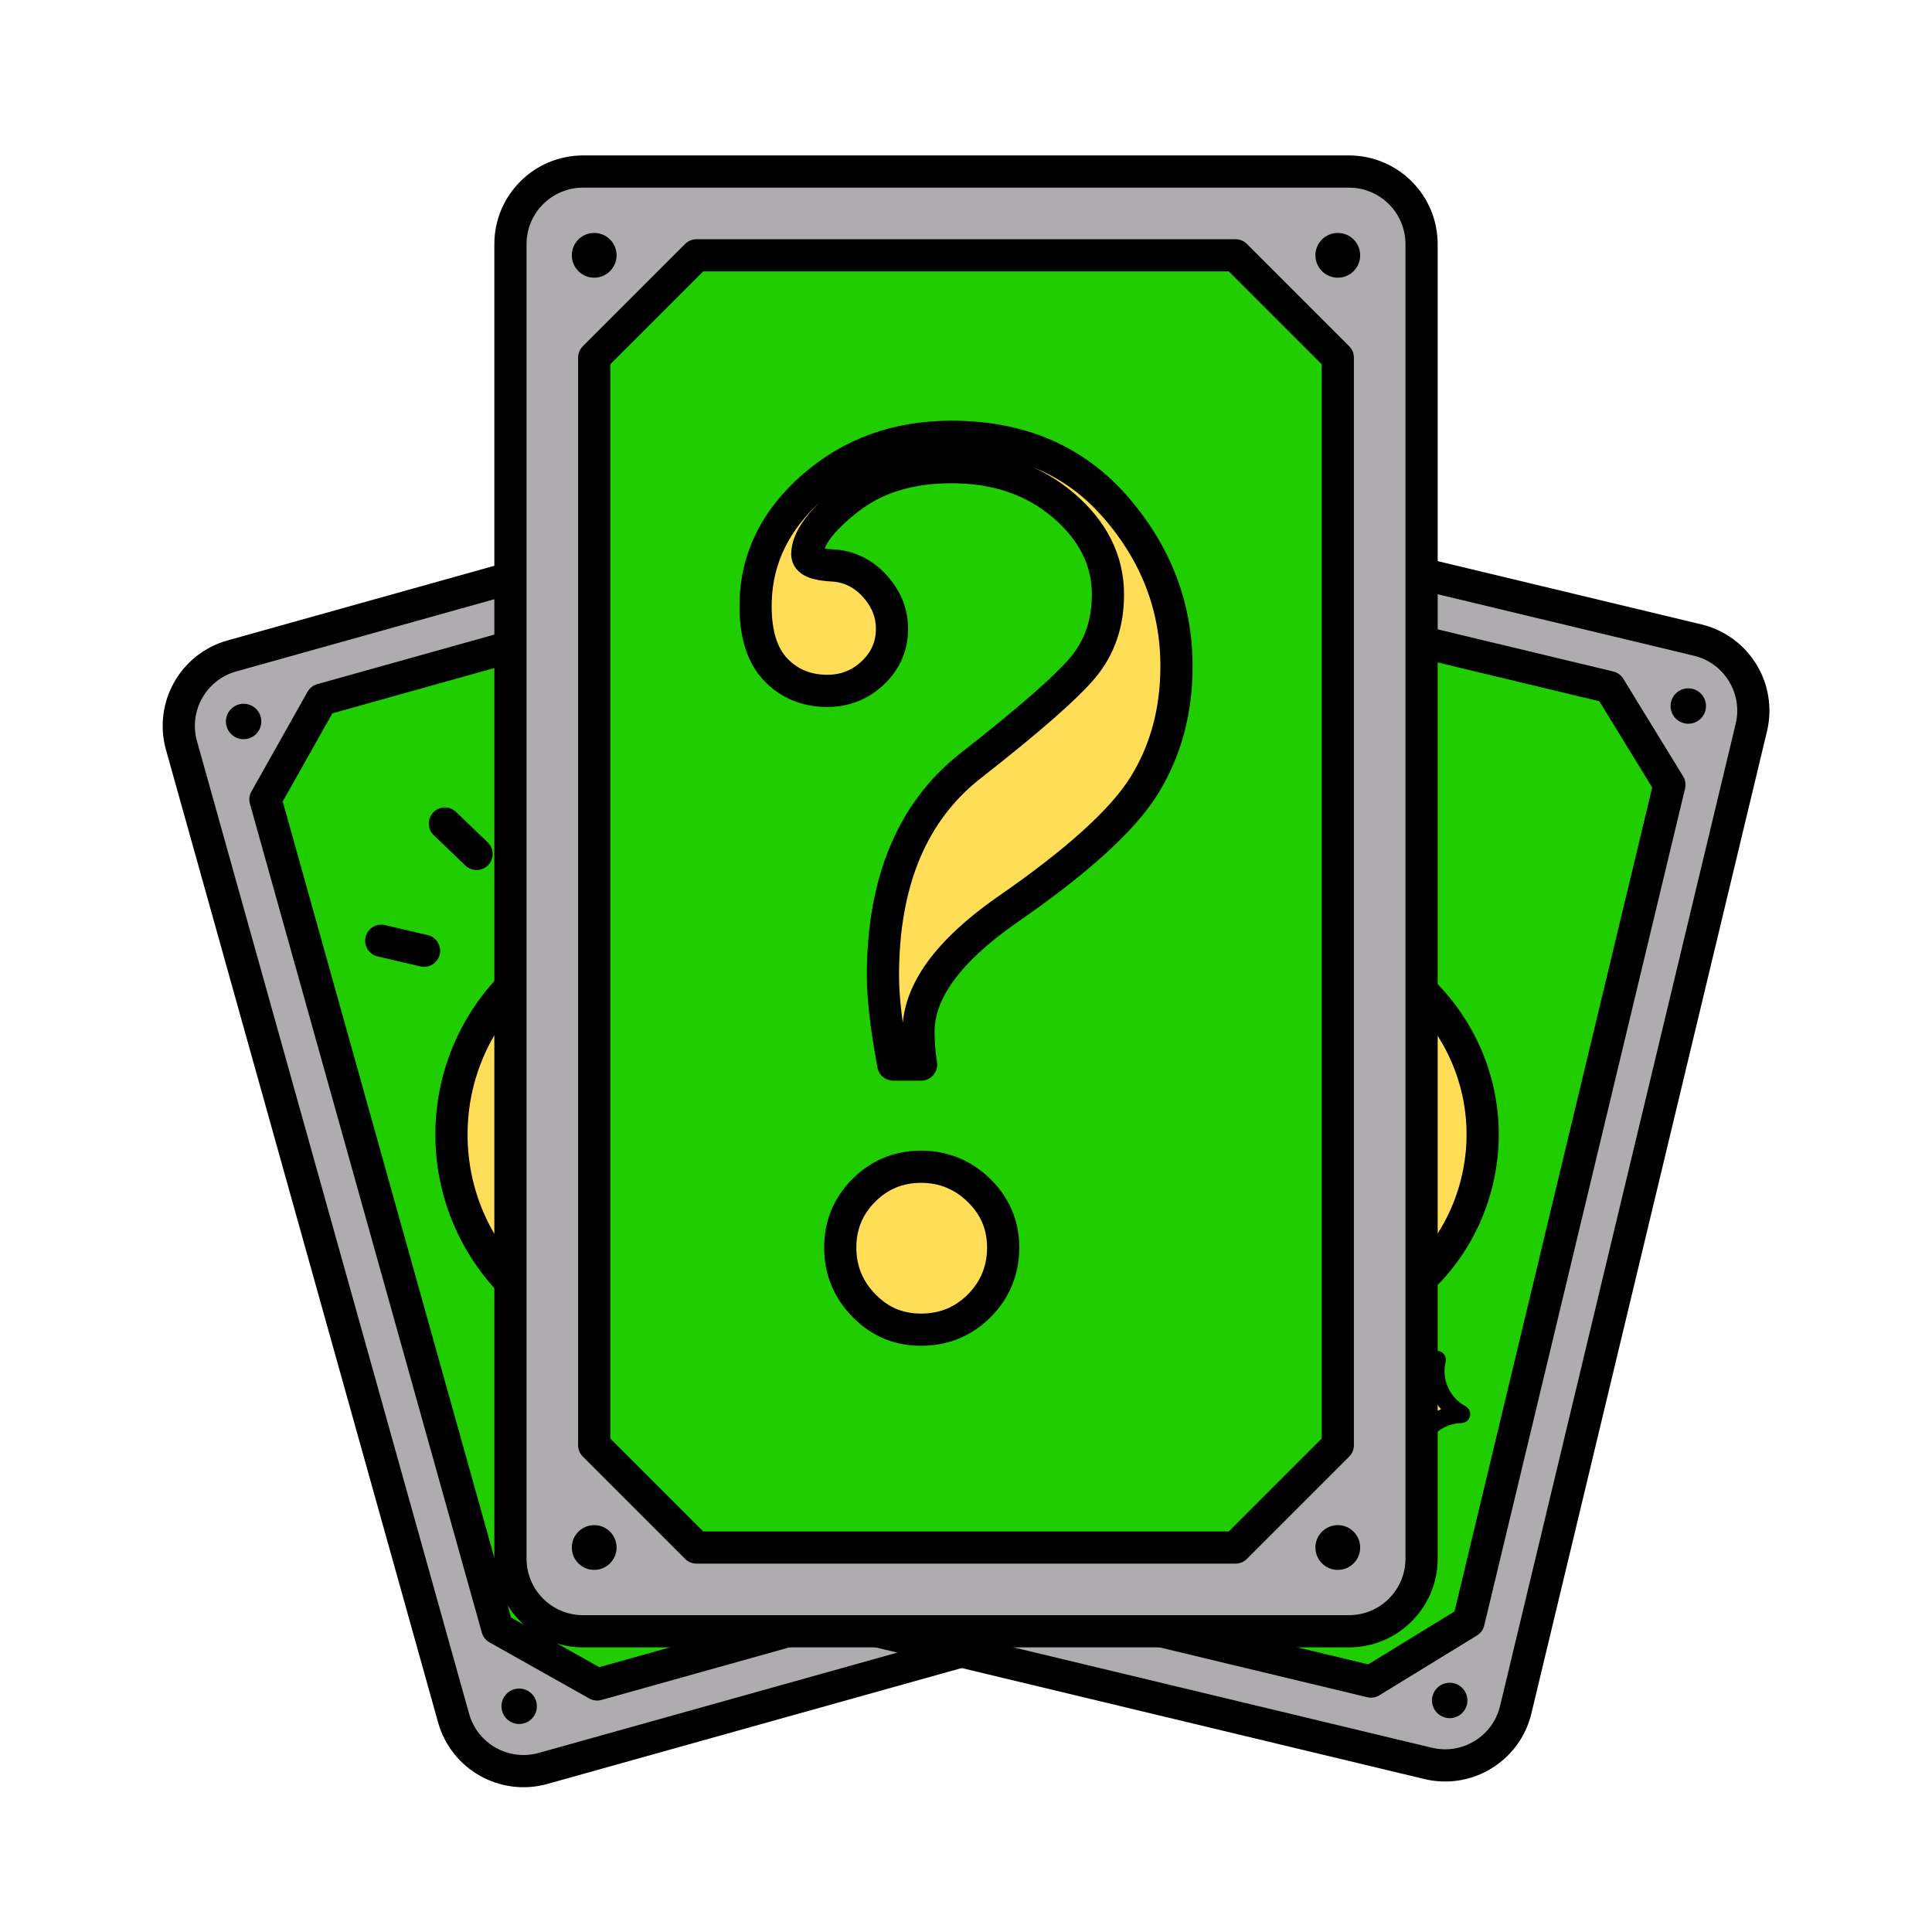
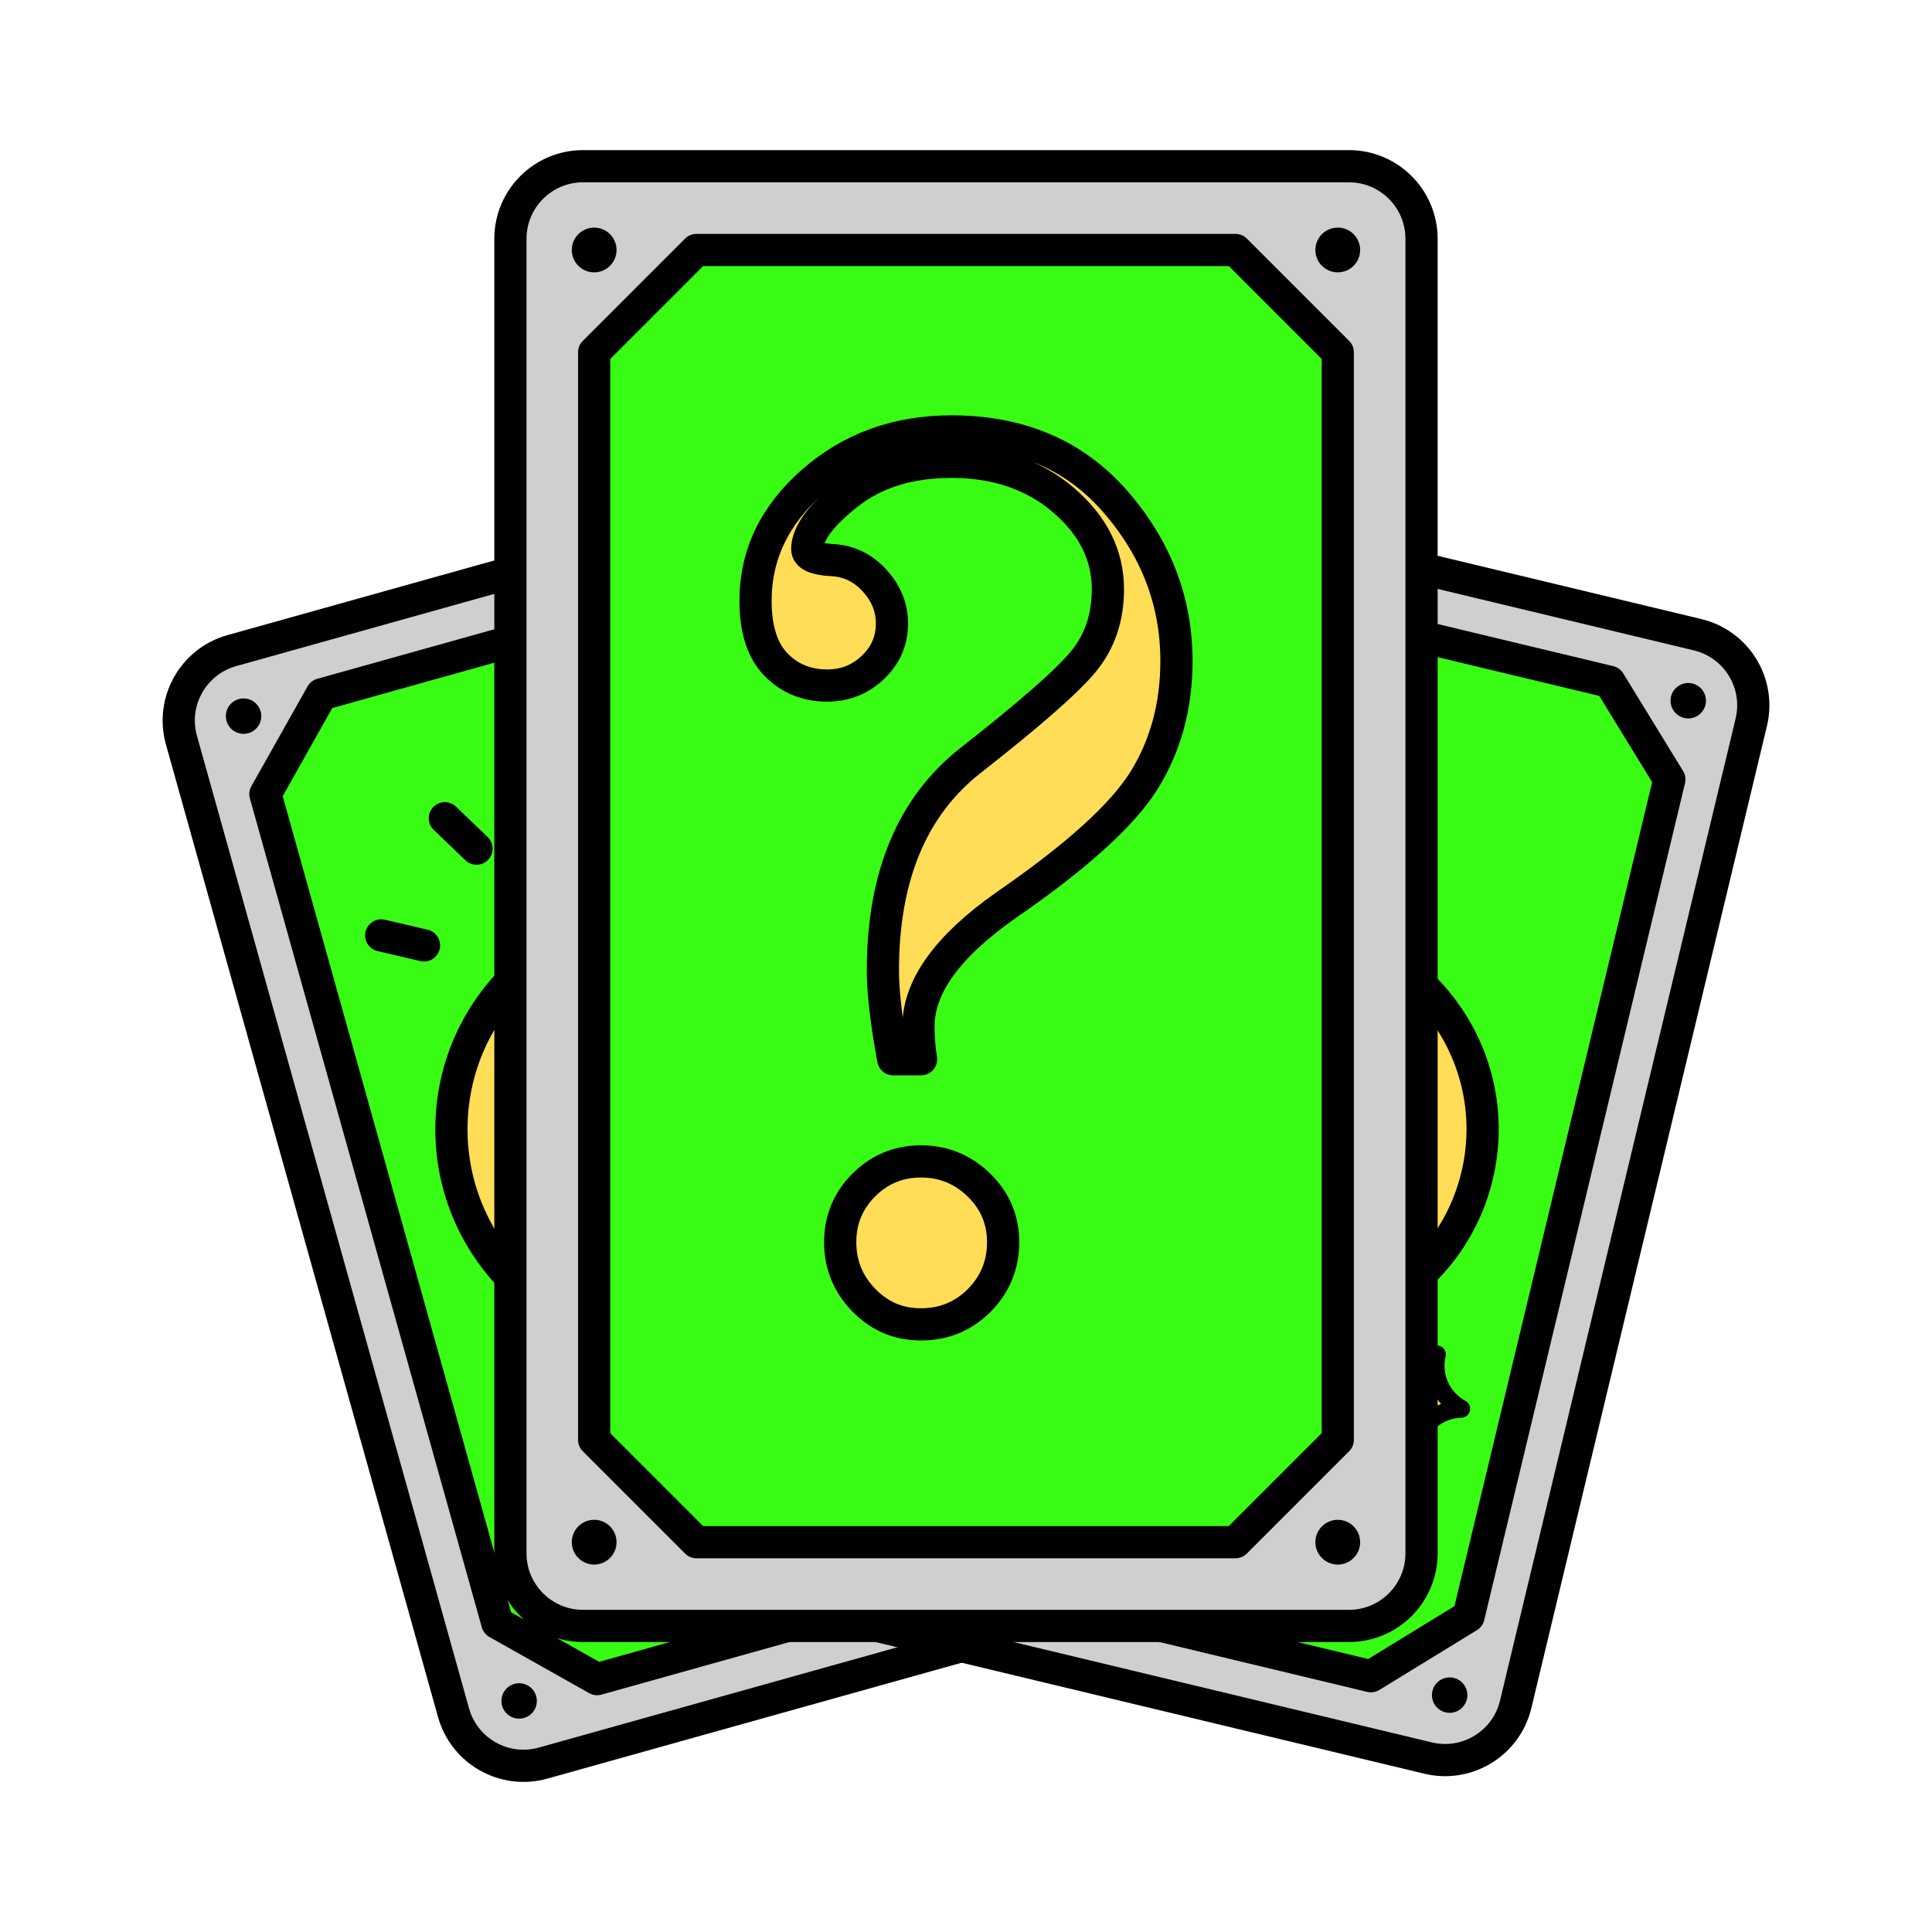
<svg xmlns="http://www.w3.org/2000/svg" id="Layer_1" data-name="Layer 1" viewBox="0 0 1080 1080">
  <defs>
    <style>
      .cls-1 {
        fill: none;
      }

      .cls-1, .cls-2, .cls-3, .cls-4, .cls-5 {
        stroke: #000;
        stroke-linejoin: round;
      }

      .cls-1, .cls-2, .cls-4, .cls-5 {
        stroke-linecap: round;
        stroke-width: 18px;
      }

      .cls-6 {
        fill: #000;
        stroke-width: 0px;
      }

      .cls-2 {
-         fill: #20ce00;
+         fill: #cfcfcf;
      }

      .cls-3 {
        stroke-width: 10px;
      }

-       .cls-3, .cls-4 {
+       .cls-3, .cls-5 {
        fill: #ffdd56;
      }

-       .cls-5 {
-         fill: #afacb0;
+       .cls-4 {
+         fill: #38fc14;
      }
    </style>
  </defs>
  <g>
    <g>
      <g>
-         <rect class="cls-5" x="170.06" y="311.36" width="403.08" height="645.77" rx="40.6" ry="40.6" transform="translate(-157.15 123.58) rotate(-15.63)" />
-         <polygon class="cls-2" points="278.02 910.23 148.38 446.89 179.77 391.11 409.39 326.86 465.17 358.25 594.81 821.59 563.42 877.37 333.8 941.62 278.02 910.23" />
-         <circle class="cls-6" cx="136.18" cy="403.31" r="9.9" />
-         <circle class="cls-6" cx="452.97" cy="314.67" r="9.9" />
-         <circle class="cls-6" cx="290.22" cy="953.82" r="9.9" />
-         <circle class="cls-6" cx="607.01" cy="865.18" r="9.9" />
+         <rect class="cls-2" x="170.04" y="308.38" width="403.08" height="645.77" rx="40.6" ry="40.6" transform="translate(-156.35 123.47) rotate(-15.63)" />
+         <polygon class="cls-4" points="278 907.25 148.36 443.91 179.75 388.13 409.37 323.88 465.15 355.27 594.79 818.62 563.4 874.4 333.78 938.64 278 907.25" />
+         <circle class="cls-6" cx="136.16" cy="400.33" r="9.9" />
+         <circle class="cls-6" cx="452.95" cy="311.69" r="9.9" />
+         <circle class="cls-6" cx="290.2" cy="950.84" r="9.9" />
+         <circle class="cls-6" cx="606.99" cy="862.2" r="9.9" />
      </g>
-       <circle class="cls-4" cx="371.59" cy="634.24" r="119.22" />
+       <circle class="cls-5" cx="371.57" cy="631.26" r="119.22" />
      <g>
        <g>
-           <line class="cls-1" x1="312.43" y1="422.22" x2="319.05" y2="445.86" />
-           <line class="cls-1" x1="386.88" y1="421.79" x2="380.53" y2="445.51" />
-           <line class="cls-1" x1="450.65" y1="458.82" x2="433.2" y2="476.09" />
-           <line class="cls-1" x1="248.69" y1="460.37" x2="266.4" y2="477.37" />
-           <line class="cls-1" x1="213.13" y1="525.88" x2="237.04" y2="531.47" />
+           <line class="cls-1" x1="312.41" y1="419.24" x2="319.03" y2="442.88" />
+           <line class="cls-1" x1="386.86" y1="418.81" x2="380.51" y2="442.53" />
+           <line class="cls-1" x1="450.63" y1="455.84" x2="433.18" y2="473.11" />
+           <line class="cls-1" x1="248.67" y1="457.4" x2="266.38" y2="474.4" />
+           <line class="cls-1" x1="213.11" y1="522.9" x2="237.02" y2="528.49" />
        </g>
        <g>
-           <line class="cls-1" x1="431.06" y1="846.18" x2="424.45" y2="822.54" />
-           <line class="cls-1" x1="494.92" y1="807.91" x2="477.18" y2="790.93" />
-           <line class="cls-1" x1="530.21" y1="743.16" x2="506.33" y2="737.46" />
-           <line class="cls-1" x1="356.77" y1="846.65" x2="363.09" y2="822.92" />
-           <line class="cls-1" x1="292.38" y1="809.11" x2="309.91" y2="791.92" />
+           <line class="cls-1" x1="431.04" y1="843.21" x2="424.43" y2="819.56" />
+           <line class="cls-1" x1="494.9" y1="804.93" x2="477.16" y2="787.95" />
+           <line class="cls-1" x1="530.19" y1="740.19" x2="506.31" y2="734.48" />
+           <line class="cls-1" x1="356.75" y1="843.67" x2="363.07" y2="819.94" />
+           <line class="cls-1" x1="292.36" y1="806.13" x2="309.89" y2="788.94" />
        </g>
      </g>
      <g>
-         <path class="cls-1" d="M345.23,603.67c2.43,8.68-4.86,18.31-16.28,21.5-11.42,3.2-22.65-1.25-25.08-9.93" />
-         <path class="cls-1" d="M419.62,582.86c2.43,8.68-4.86,18.31-16.28,21.5-11.42,3.2-22.65-1.25-25.08-9.93" />
+         <path class="cls-1" d="M345.21,600.69c2.43,8.68-4.86,18.31-16.28,21.5-11.42,3.2-22.65-1.25-25.08-9.93" />
+         <path class="cls-1" d="M419.6,579.88c2.43,8.68-4.86,18.31-16.28,21.5-11.42,3.2-22.65-1.25-25.08-9.93" />
      </g>
-       <path class="cls-1" d="M422.58,657.95c3.58,12.81-11.93,28.34-34.65,34.7-22.72,6.36-44.04,1.13-47.63-11.68" />
+       <path class="cls-1" d="M422.56,654.97c3.58,12.81-11.93,28.34-34.65,34.7-22.72,6.36-44.04,1.13-47.63-11.68" />
    </g>
    <g>
      <g>
-         <rect class="cls-5" x="515.6" y="311.36" width="403.08" height="645.77" rx="40.6" ry="40.6" transform="translate(167.77 -149.81) rotate(13.49)" />
-         <polygon class="cls-2" points="501.07 829.8 613.33 361.94 667.9 328.49 899.75 384.12 933.21 438.69 820.95 906.55 766.38 940 534.52 884.37 501.07 829.8" />
-         <circle class="cls-6" cx="623.89" cy="317.93" r="9.9" />
-         <circle class="cls-6" cx="943.76" cy="394.68" r="9.9" />
-         <circle class="cls-6" cx="490.51" cy="873.81" r="9.9" />
-         <circle class="cls-6" cx="810.39" cy="950.56" r="9.9" />
+         <rect class="cls-2" x="515.58" y="308.38" width="403.08" height="645.77" rx="40.6" ry="40.6" transform="translate(167.07 -149.89) rotate(13.49)" />
+         <polygon class="cls-4" points="501.05 826.82 613.31 358.96 667.88 325.51 899.73 381.14 933.18 435.71 820.93 903.57 766.36 937.02 534.5 881.39 501.05 826.82" />
+         <circle class="cls-6" cx="623.87" cy="314.95" r="9.9" />
+         <circle class="cls-6" cx="943.74" cy="391.7" r="9.9" />
+         <circle class="cls-6" cx="490.49" cy="870.83" r="9.9" />
+         <circle class="cls-6" cx="810.37" cy="947.58" r="9.9" />
      </g>
-       <path class="cls-4" d="M743.19,525.67c-4.67-1.12-9.35-1.93-14.01-2.44,38.63,15.42,61.12,57.25,51.12,98.89-10.97,45.71-56.92,73.88-102.63,62.91-41.64-9.99-68.72-49-64.92-90.43-1.66,4.38-3.06,8.91-4.18,13.59-14.39,59.96,22.56,120.23,82.52,134.62,59.96,14.39,120.23-22.56,134.62-82.52,14.39-59.96-22.56-120.23-82.52-134.62Z" />
+       <path class="cls-5" d="M743.17,522.69c-4.67-1.12-9.35-1.93-14.01-2.44,38.63,15.42,61.12,57.25,51.12,98.89-10.97,45.71-56.92,73.88-102.63,62.91-41.64-9.99-68.72-49-64.92-90.43-1.66,4.38-3.06,8.91-4.18,13.59-14.39,59.96,22.56,120.23,82.52,134.62,59.96,14.39,120.23-22.56,134.62-82.52,14.39-59.96-22.56-120.23-82.52-134.62Z" />
      <g>
-         <path class="cls-3" d="M751.34,426.8c-20.28.44-38.52,14.42-43.48,35.09,4.96-20.67-4.95-41.41-22.82-51,20.28-.43,38.52-14.43,43.48-35.09-4.96,20.66,4.95,41.41,22.82,51Z" />
-         <path class="cls-3" d="M656.92,487.48c-12.08.26-22.95,8.59-25.9,20.9,2.95-12.31-2.95-24.67-13.6-30.38,12.08-.26,22.95-8.6,25.9-20.9-2.95,12.3,2.95,24.67,13.6,30.38Z" />
-         <path class="cls-3" d="M682.94,841.69c20.28-.44,38.52-14.42,43.48-35.09-4.96,20.67,4.95,41.41,22.82,51-20.28.43-38.52,14.43-43.48,35.09,4.96-20.66-4.95-41.41-22.82-51Z" />
-         <path class="cls-3" d="M777.36,781.01c12.08-.26,22.95-8.59,25.9-20.9-2.95,12.31,2.95,24.67,13.6,30.38-12.08.26-22.95,8.6-25.9,20.9,2.95-12.3-2.95-24.67-13.6-30.38Z" />
+         <path class="cls-3" d="M751.32,423.82c-20.28.44-38.52,14.42-43.48,35.09,4.96-20.67-4.95-41.41-22.82-51,20.28-.43,38.52-14.43,43.48-35.09-4.96,20.66,4.95,41.41,22.82,51Z" />
+         <path class="cls-3" d="M656.9,484.5c-12.08.26-22.95,8.59-25.9,20.9,2.95-12.31-2.95-24.67-13.6-30.38,12.08-.26,22.95-8.6,25.9-20.9-2.95,12.3,2.95,24.67,13.6,30.38Z" />
+         <path class="cls-3" d="M682.92,838.71c20.28-.44,38.52-14.42,43.48-35.09-4.96,20.67,4.95,41.41,22.82,51-20.28.43-38.52,14.43-43.48,35.09,4.96-20.66-4.95-41.41-22.82-51Z" />
+         <path class="cls-3" d="M777.34,778.03c12.08-.26,22.95-8.59,25.9-20.9-2.95,12.31,2.95,24.67,13.6,30.38-12.08.26-22.95,8.6-25.9,20.9,2.95-12.3-2.95-24.67-13.6-30.38Z" />
      </g>
    </g>
  </g>
  <g>
    <g>
-       <rect class="cls-5" x="285.34" y="95.89" width="509.33" height="816" rx="40.6" ry="40.6" />
-       <polygon class="cls-2" points="332.16 807.88 332.16 199.91 389.35 142.72 690.65 142.72 747.84 199.91 747.84 807.88 690.65 865.07 389.35 865.07 332.16 807.88" />
-       <circle class="cls-6" cx="332.16" cy="142.72" r="12.51" />
-       <circle class="cls-6" cx="747.84" cy="142.72" r="12.51" />
-       <circle class="cls-6" cx="332.16" cy="865.07" r="12.51" />
-       <circle class="cls-6" cx="747.84" cy="865.07" r="12.51" />
+       <rect class="cls-2" x="285.32" y="92.91" width="509.33" height="816" rx="40.6" ry="40.6" />
+       <polygon class="cls-4" points="332.14 804.9 332.14 196.93 389.33 139.74 690.63 139.74 747.82 196.93 747.82 804.9 690.63 862.09 389.33 862.09 332.14 804.9" />
+       <circle class="cls-6" cx="332.14" cy="139.74" r="12.51" />
+       <circle class="cls-6" cx="747.82" cy="139.74" r="12.51" />
+       <circle class="cls-6" cx="332.14" cy="862.09" r="12.51" />
+       <circle class="cls-6" cx="747.82" cy="862.09" r="12.51" />
    </g>
-     <path class="cls-4" d="M514.88,595.11h-15.54c-3.86-20.96-5.78-37.47-5.78-49.52,0-52.77,16.38-91.99,49.16-117.65,32.77-25.66,53.73-44.03,62.89-55.12,9.15-11.08,13.74-24.58,13.74-40.48,0-19.03-8.31-35.66-24.94-49.88-16.63-14.21-37.47-21.32-62.53-21.32-23.38,0-42.65,5.96-57.83,17.89-15.18,11.93-22.77,22.23-22.77,30.9,0,3.61,4.64,5.66,13.92,6.14,9.27.49,17.17,4.28,23.67,11.39,6.51,7.11,9.76,15.12,9.76,24.04,0,9.64-3.56,17.83-10.66,24.58-7.11,6.75-15.6,10.12-25.48,10.12-11.57,0-21.14-3.91-28.73-11.75-7.59-7.83-11.39-19.7-11.39-35.6,0-25.78,10.66-48.01,31.99-66.68,21.32-18.67,47.17-28.01,77.53-28.01,38.31,0,68.85,13.07,91.62,39.22,22.77,26.15,34.15,55.84,34.15,89.09,0,25.06-6.03,47.29-18.07,66.68-12.05,19.4-37.83,42.71-77.35,69.94-32.53,22.89-48.79,45.42-48.79,67.59,0,6.27.48,12.41,1.45,18.43ZM469.7,697.4c0-12.53,4.39-23.19,13.19-31.99,8.79-8.79,19.46-13.19,31.99-13.19s23.31,4.4,32.35,13.19c9.04,8.8,13.55,19.46,13.55,31.99s-4.46,23.62-13.37,32.53c-8.92,8.91-19.76,13.37-32.53,13.37s-23.19-4.52-31.99-13.55c-8.8-9.04-13.19-19.82-13.19-32.35Z" />
+     <path class="cls-5" d="M514.86,592.13h-15.54c-3.86-20.96-5.78-37.47-5.78-49.52,0-52.77,16.38-91.99,49.16-117.65,32.77-25.66,53.73-44.03,62.89-55.12,9.15-11.08,13.74-24.58,13.74-40.48,0-19.03-8.31-35.66-24.94-49.88-16.63-14.21-37.47-21.32-62.53-21.32-23.38,0-42.65,5.96-57.83,17.89s-22.77,22.23-22.77,30.9c0,3.61,4.64,5.66,13.92,6.14,9.27.49,17.17,4.28,23.67,11.39,6.51,7.11,9.76,15.12,9.76,24.04,0,9.64-3.56,17.83-10.66,24.58-7.11,6.75-15.6,10.12-25.48,10.12-11.57,0-21.14-3.91-28.73-11.75-7.59-7.83-11.39-19.7-11.39-35.6,0-25.78,10.66-48.01,31.99-66.68,21.32-18.67,47.17-28.01,77.53-28.01,38.31,0,68.85,13.07,91.62,39.22,22.77,26.15,34.15,55.84,34.15,89.09,0,25.06-6.03,47.29-18.07,66.68-12.05,19.4-37.83,42.71-77.35,69.94-32.53,22.89-48.79,45.42-48.79,67.59,0,6.27.48,12.41,1.45,18.43ZM469.68,694.42c0-12.53,4.39-23.19,13.19-31.99,8.79-8.79,19.46-13.19,31.99-13.19s23.31,4.4,32.35,13.19c9.04,8.8,13.55,19.46,13.55,31.99s-4.46,23.62-13.37,32.53c-8.92,8.91-19.76,13.37-32.53,13.37s-23.19-4.52-31.99-13.55c-8.8-9.04-13.19-19.82-13.19-32.35Z" />
  </g>
</svg>
